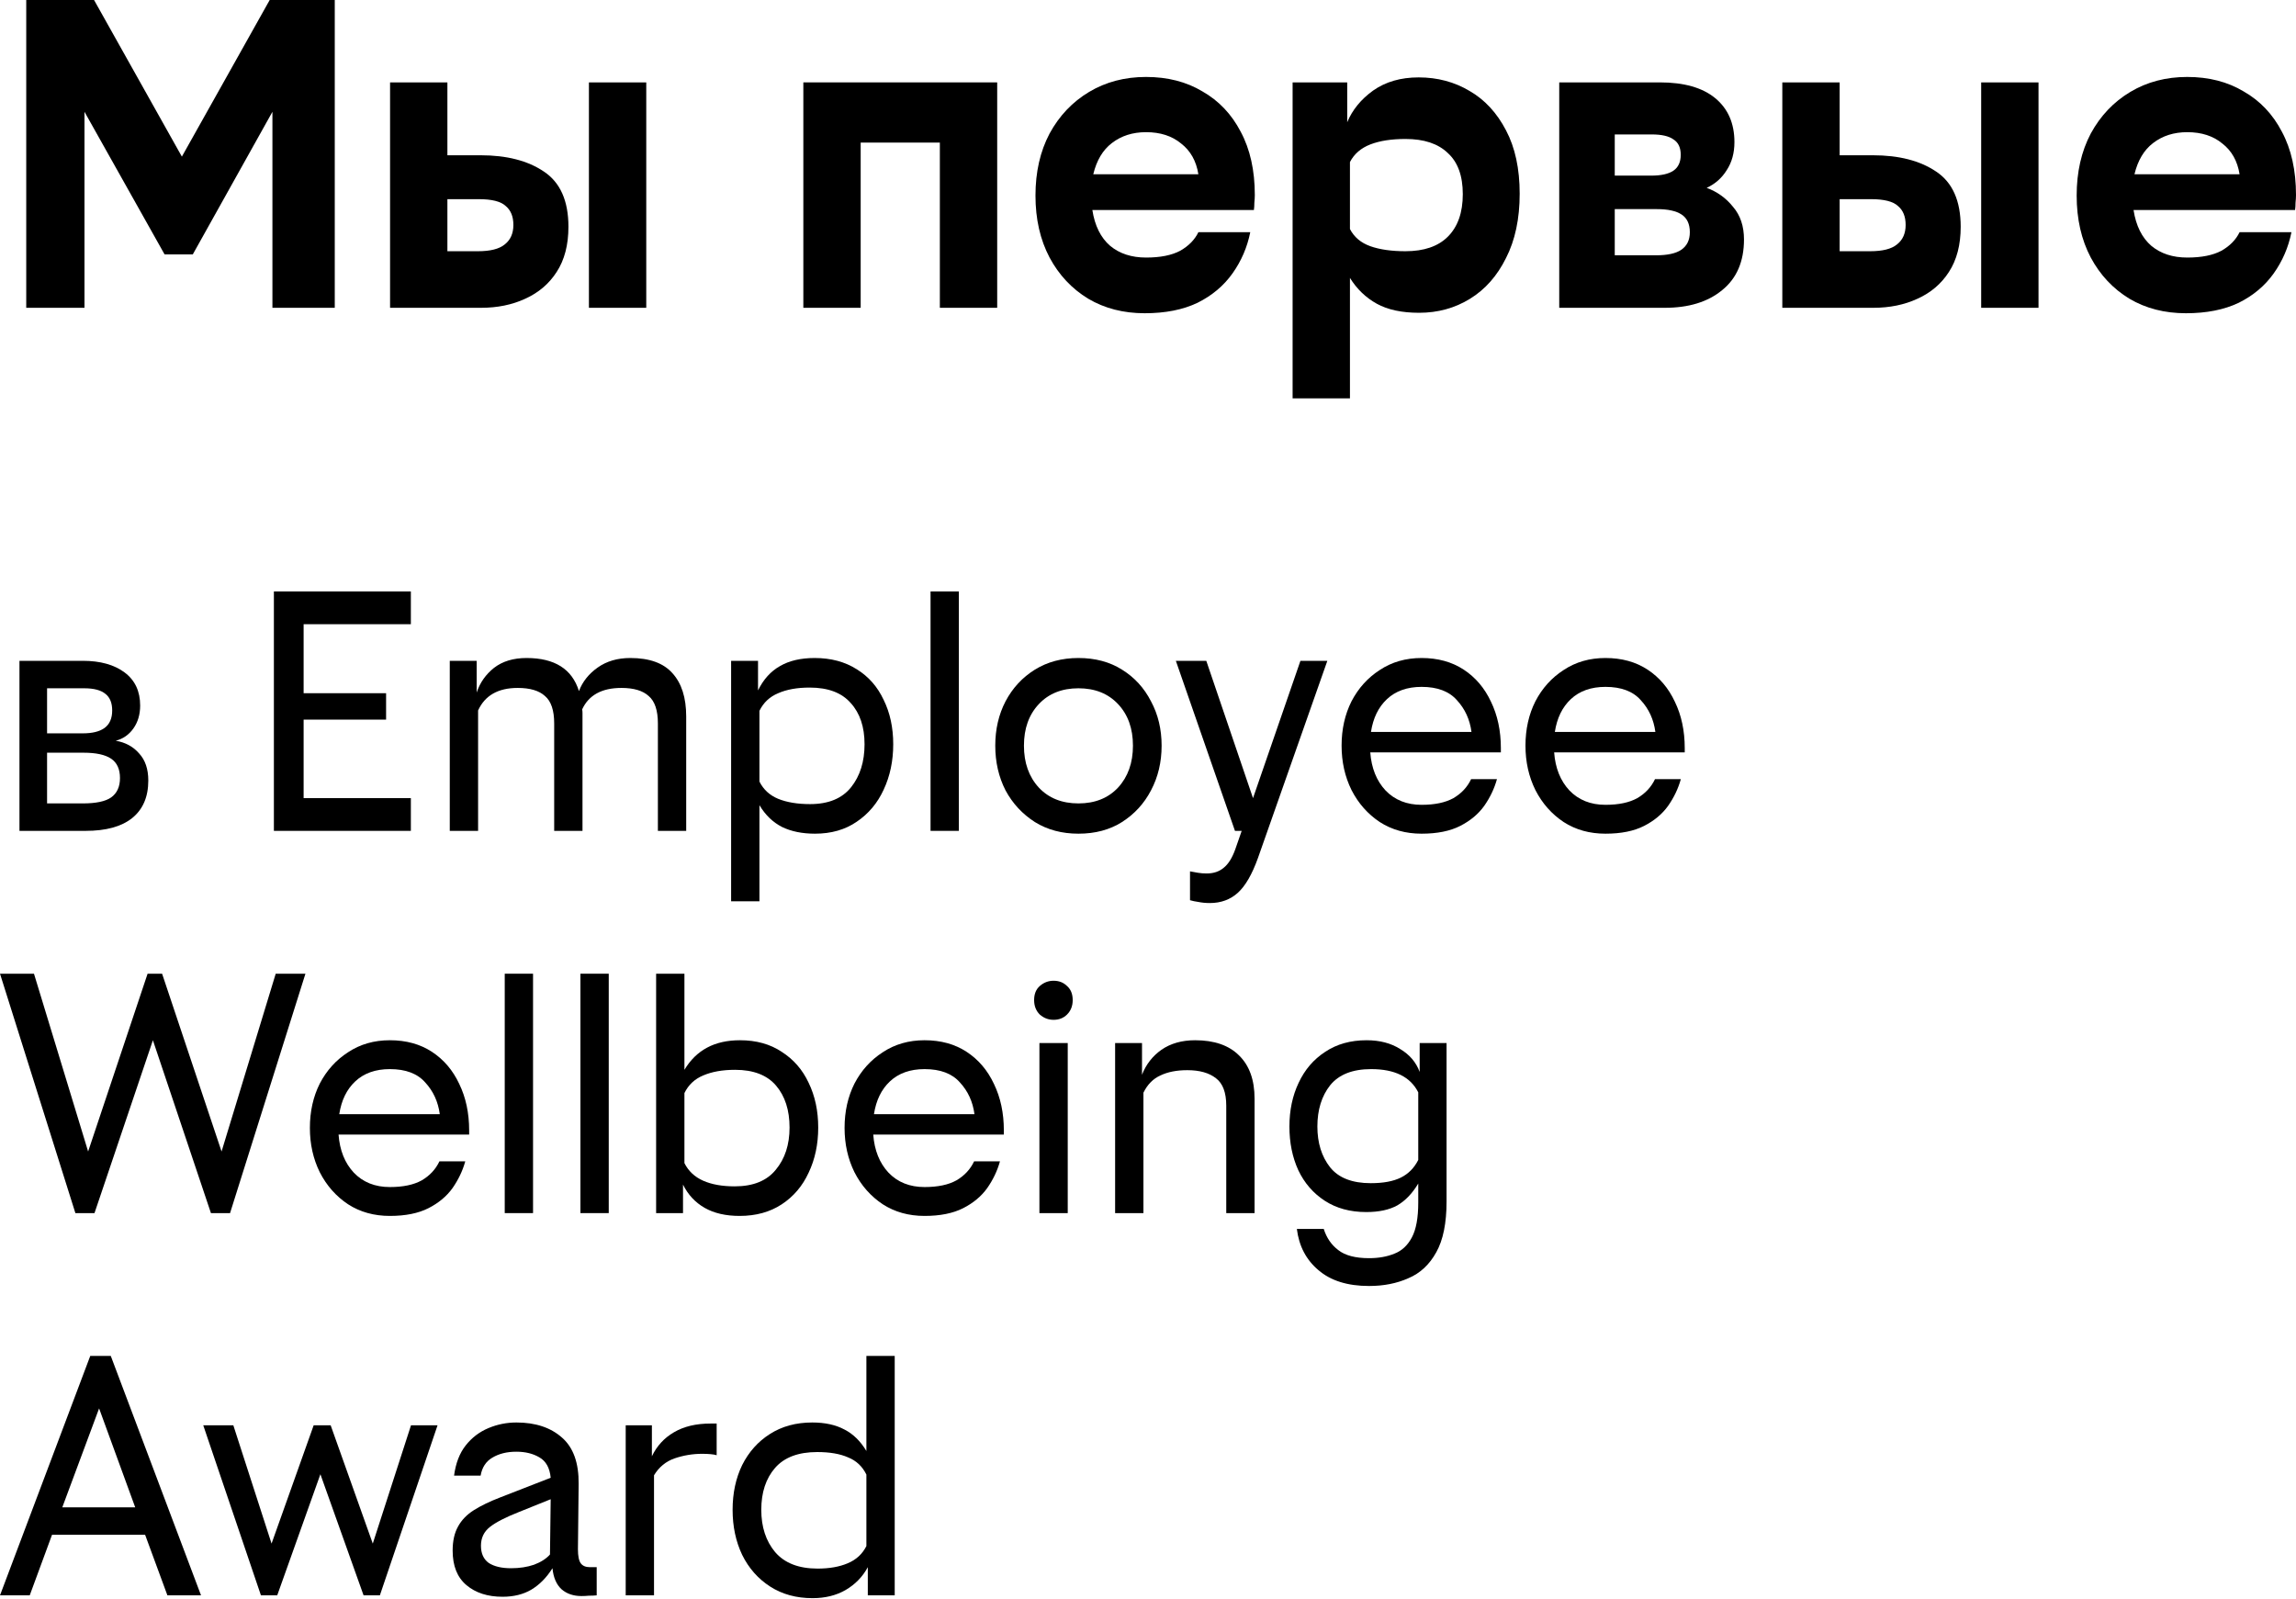
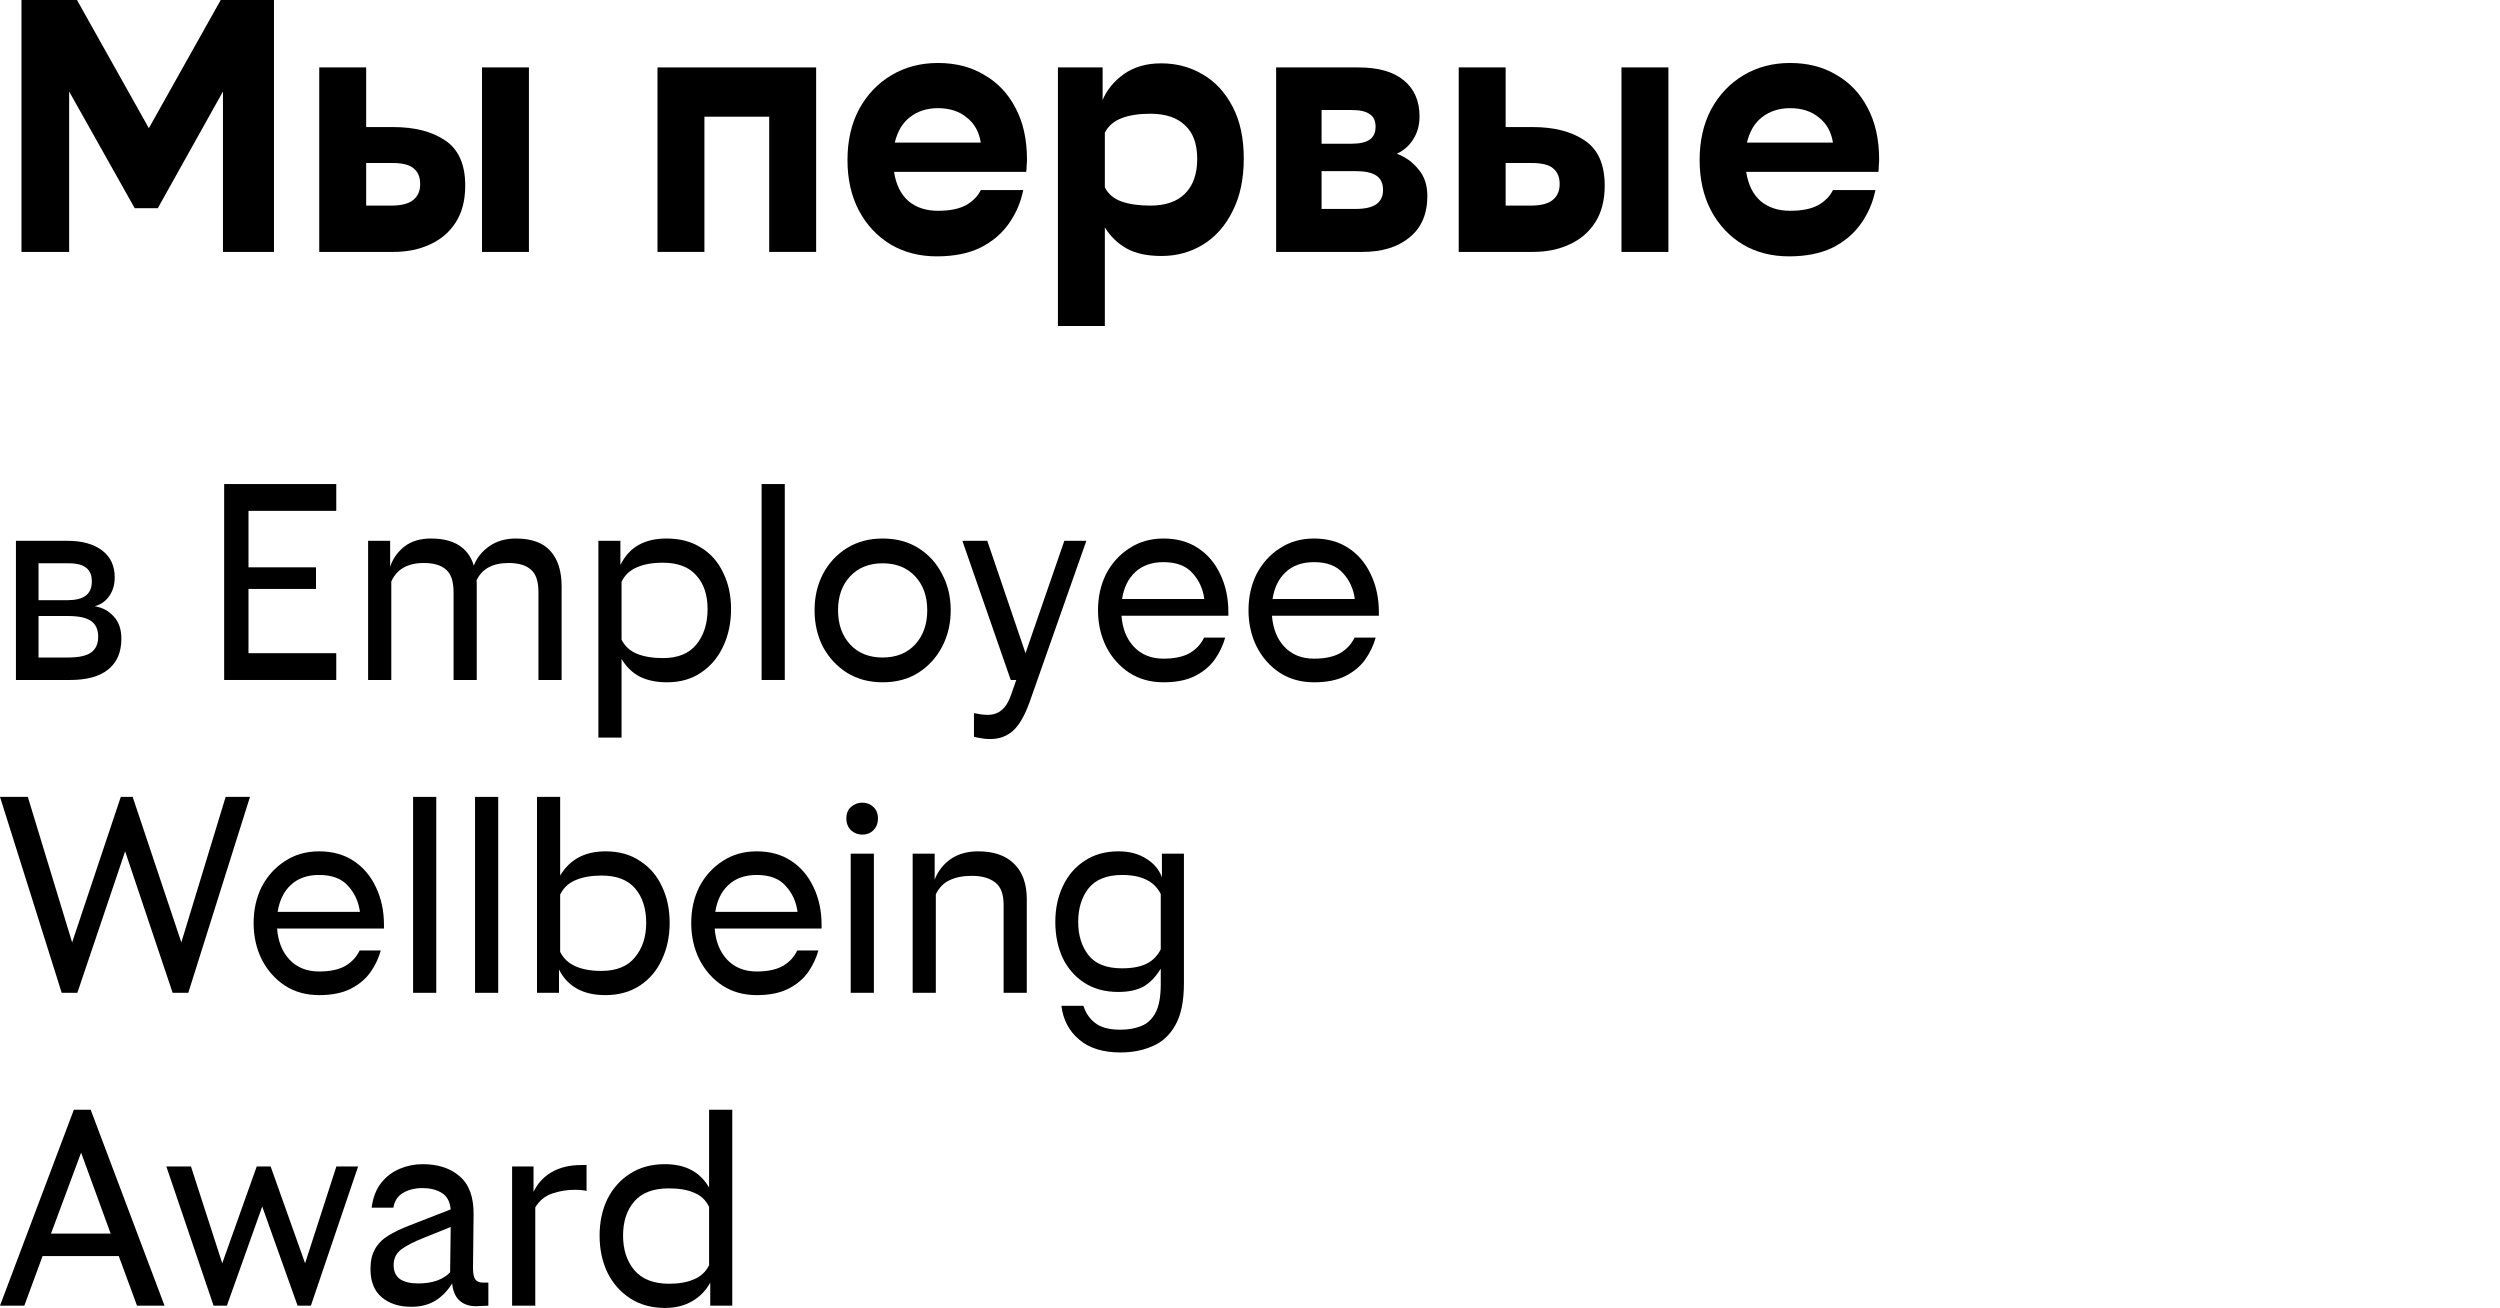
- <svg xmlns="http://www.w3.org/2000/svg" width="227" height="158" viewBox="0 0 227 158" fill="none">
-   <g id="Vector">
-     <path d="M8.353 30.43H2.594V0H9.298L17.981 15.484L26.664 0H33.097V30.43H26.934V11.053L19.061 25.15H16.271L8.353 11.053V30.43Z" fill="black" />
-     <path d="M63.894 8.145V30.43H58.225V8.145H63.894ZM44.233 8.145V15.35H47.518C50.097 15.35 52.181 15.886 53.771 16.96C55.391 18.035 56.2 19.854 56.2 22.42C56.2 24.21 55.811 25.702 55.031 26.895C54.281 28.059 53.246 28.939 51.926 29.535C50.637 30.132 49.182 30.43 47.562 30.43H38.565V8.145H44.233ZM47.338 19.69H44.233V24.837H47.248C48.477 24.837 49.362 24.613 49.902 24.165C50.472 23.718 50.757 23.076 50.757 22.241C50.757 21.406 50.502 20.779 49.992 20.362C49.512 19.914 48.627 19.69 47.338 19.69Z" fill="black" />
-     <path d="M92.921 30.43V14.097H85.093V30.43H79.424V8.145H98.59V30.43H92.921Z" fill="black" />
-     <path d="M123.61 22.957C123.31 24.449 122.725 25.806 121.855 27.029C120.986 28.253 119.831 29.222 118.391 29.938C116.952 30.624 115.212 30.968 113.172 30.968C111.073 30.968 109.213 30.49 107.594 29.535C105.974 28.551 104.699 27.194 103.77 25.463C102.84 23.703 102.375 21.659 102.375 19.332C102.375 17.005 102.84 14.962 103.77 13.201C104.729 11.441 106.034 10.069 107.684 9.084C109.333 8.1 111.208 7.608 113.307 7.608C115.437 7.608 117.297 8.085 118.886 9.04C120.506 9.964 121.765 11.292 122.665 13.023C123.595 14.753 124.06 16.841 124.06 19.288C124.06 19.496 124.045 19.75 124.015 20.048C124.015 20.317 124 20.555 123.97 20.764H107.999C108.239 22.316 108.823 23.494 109.753 24.3C110.683 25.075 111.868 25.463 113.307 25.463C114.717 25.463 115.842 25.239 116.682 24.792C117.521 24.315 118.121 23.703 118.481 22.957H123.61ZM113.307 13.067C111.988 13.067 110.863 13.425 109.933 14.141C109.033 14.827 108.419 15.857 108.089 17.229H118.481C118.271 15.916 117.701 14.902 116.772 14.186C115.872 13.44 114.717 13.067 113.307 13.067Z" fill="black" />
-     <path d="M133.196 12.083C133.706 10.86 134.56 9.815 135.76 8.95C136.99 8.085 138.489 7.652 140.259 7.652C142.119 7.652 143.798 8.1 145.298 8.995C146.798 9.86 147.997 11.158 148.897 12.888C149.797 14.589 150.247 16.677 150.247 19.153C150.247 21.63 149.797 23.748 148.897 25.508C148.027 27.268 146.842 28.611 145.343 29.535C143.843 30.46 142.164 30.923 140.304 30.923C138.594 30.923 137.2 30.624 136.12 30.028C135.04 29.431 134.155 28.581 133.466 27.477V39.381H127.797V8.145H133.196V12.083ZM138.954 24.837C140.784 24.837 142.179 24.359 143.138 23.405C144.128 22.42 144.623 21.018 144.623 19.198C144.623 17.378 144.128 16.021 143.138 15.126C142.179 14.201 140.784 13.739 138.954 13.739C137.575 13.739 136.42 13.918 135.49 14.275C134.56 14.633 133.885 15.215 133.466 16.021V22.644C133.885 23.449 134.56 24.016 135.49 24.344C136.42 24.673 137.575 24.837 138.954 24.837Z" fill="black" />
-     <path d="M164.596 30.43H154.158V8.145H164.101C166.5 8.145 168.33 8.667 169.589 9.711C170.849 10.755 171.479 12.202 171.479 14.052C171.479 15.126 171.224 16.051 170.714 16.826C170.234 17.602 169.574 18.184 168.735 18.572C169.784 18.959 170.654 19.586 171.344 20.451C172.064 21.286 172.424 22.36 172.424 23.673C172.424 25.851 171.704 27.522 170.264 28.685C168.855 29.849 166.965 30.43 164.596 30.43ZM159.647 13.291V17.363H163.246C164.236 17.363 164.971 17.199 165.45 16.871C165.93 16.543 166.17 16.021 166.17 15.305C166.17 14.589 165.93 14.082 165.45 13.783C165 13.455 164.281 13.291 163.291 13.291H159.647ZM159.647 20.675V25.239H163.741C164.851 25.239 165.675 25.06 166.215 24.702C166.785 24.315 167.07 23.733 167.07 22.957C167.07 22.152 166.8 21.57 166.26 21.212C165.72 20.854 164.911 20.675 163.831 20.675H159.647Z" fill="black" />
-     <path d="M201.543 8.145V30.43H195.874V8.145H201.543ZM181.882 8.145V15.35H185.166C187.746 15.35 189.83 15.886 191.42 16.96C193.04 18.035 193.849 19.854 193.849 22.42C193.849 24.21 193.459 25.702 192.68 26.895C191.93 28.059 190.895 28.939 189.575 29.535C188.286 30.132 186.831 30.43 185.211 30.43H176.213V8.145H181.882ZM184.986 19.69H181.882V24.837H184.896C186.126 24.837 187.011 24.613 187.551 24.165C188.121 23.718 188.406 23.076 188.406 22.241C188.406 21.406 188.151 20.779 187.641 20.362C187.161 19.914 186.276 19.69 184.986 19.69Z" fill="black" />
-     <path d="M226.55 22.957C226.25 24.449 225.665 25.806 224.796 27.029C223.926 28.253 222.771 29.222 221.331 29.938C219.892 30.624 218.152 30.968 216.113 30.968C214.013 30.968 212.153 30.49 210.534 29.535C208.914 28.551 207.639 27.194 206.71 25.463C205.78 23.703 205.315 21.659 205.315 19.332C205.315 17.005 205.78 14.962 206.71 13.201C207.669 11.441 208.974 10.069 210.624 9.084C212.273 8.1 214.148 7.608 216.247 7.608C218.377 7.608 220.237 8.085 221.826 9.04C223.446 9.964 224.706 11.292 225.605 13.023C226.535 14.753 227 16.841 227 19.288C227 19.496 226.985 19.75 226.955 20.048C226.955 20.317 226.94 20.555 226.91 20.764H210.939C211.179 22.316 211.764 23.494 212.693 24.3C213.623 25.075 214.808 25.463 216.247 25.463C217.657 25.463 218.782 25.239 219.622 24.792C220.462 24.315 221.061 23.703 221.421 22.957H226.55ZM216.247 13.067C214.928 13.067 213.803 13.425 212.873 14.141C211.973 14.827 211.359 15.857 211.029 17.229H221.421C221.211 15.916 220.641 14.902 219.712 14.186C218.812 13.44 217.657 13.067 216.247 13.067Z" fill="black" />
-     <path d="M8.468 82.142H1.925V65.331H8.188C9.914 65.331 11.291 65.714 12.317 66.48C13.344 67.246 13.857 68.336 13.857 69.751C13.857 70.633 13.635 71.387 13.192 72.014C12.749 72.64 12.165 73.046 11.442 73.232C12.399 73.394 13.169 73.812 13.752 74.485C14.358 75.135 14.662 76.028 14.662 77.165C14.662 78.79 14.125 80.031 13.052 80.889C12.002 81.725 10.474 82.142 8.468 82.142ZM4.654 68.046V72.501H8.188C9.121 72.501 9.833 72.327 10.323 71.979C10.836 71.608 11.092 71.028 11.092 70.239C11.092 69.496 10.871 68.951 10.428 68.603C9.984 68.232 9.285 68.046 8.328 68.046H4.654ZM4.654 74.415V79.428H8.188C9.494 79.428 10.428 79.23 10.988 78.836C11.571 78.418 11.862 77.78 11.862 76.922C11.862 76.04 11.571 75.402 10.988 75.007C10.404 74.613 9.494 74.415 8.258 74.415H4.654Z" fill="black" />
-     <path d="M27.079 82.142V58.474H40.621V61.711H30.018V68.533H38.172V71.144H30.018V78.906H40.621V82.142H27.079Z" fill="black" />
-     <path d="M57.59 82.142H54.791V71.527C54.791 70.227 54.488 69.322 53.881 68.812C53.298 68.278 52.4 68.011 51.187 68.011C49.251 68.011 47.944 68.754 47.268 70.239V82.142H44.468V65.331H47.128V68.464C47.454 67.489 48.026 66.677 48.842 66.027C49.682 65.377 50.755 65.053 52.062 65.053C54.838 65.053 56.564 66.143 57.24 68.325C57.59 67.396 58.209 66.619 59.095 65.992C59.981 65.366 61.055 65.053 62.314 65.053C64.204 65.053 65.592 65.552 66.478 66.549C67.388 67.547 67.843 68.974 67.843 70.831V82.142H65.044V71.527C65.044 70.227 64.74 69.322 64.134 68.812C63.551 68.278 62.653 68.011 61.44 68.011C59.503 68.011 58.209 68.719 57.555 70.134C57.579 70.227 57.59 70.343 57.59 70.482C57.59 70.599 57.59 70.715 57.59 70.831V82.142Z" fill="black" />
-     <path d="M74.944 68.255C75.48 67.164 76.203 66.364 77.113 65.853C78.023 65.32 79.166 65.053 80.542 65.053C82.152 65.053 83.54 65.424 84.706 66.166C85.873 66.886 86.759 67.895 87.366 69.195C87.996 70.471 88.311 71.933 88.311 73.58C88.311 75.228 87.996 76.724 87.366 78.07C86.759 79.393 85.873 80.449 84.706 81.237C83.563 82.026 82.187 82.421 80.577 82.421C79.318 82.421 78.233 82.201 77.323 81.76C76.413 81.296 75.667 80.576 75.084 79.602V89.104H72.284V65.331H74.944V68.255ZM80.087 79.497C81.907 79.497 83.26 78.94 84.147 77.826C85.033 76.713 85.476 75.297 85.476 73.58C85.476 71.863 85.021 70.506 84.112 69.508C83.225 68.487 81.872 67.976 80.052 67.976C78.816 67.976 77.778 68.162 76.938 68.533C76.098 68.881 75.48 69.462 75.084 70.274V77.27C75.48 78.059 76.098 78.627 76.938 78.975C77.801 79.323 78.851 79.497 80.087 79.497Z" fill="black" />
-     <path d="M94.801 58.474V82.142H92.001V58.474H94.801Z" fill="black" />
-     <path d="M106.623 65.053C108.28 65.053 109.714 65.436 110.927 66.201C112.164 66.967 113.12 68.011 113.797 69.334C114.497 70.633 114.846 72.095 114.846 73.719C114.846 75.344 114.497 76.817 113.797 78.14C113.12 79.439 112.164 80.483 110.927 81.272C109.714 82.038 108.28 82.421 106.623 82.421C104.99 82.421 103.556 82.038 102.319 81.272C101.083 80.483 100.115 79.439 99.415 78.14C98.739 76.817 98.4 75.344 98.4 73.719C98.4 72.095 98.739 70.633 99.415 69.334C100.115 68.011 101.083 66.967 102.319 66.201C103.556 65.436 104.99 65.053 106.623 65.053ZM106.623 68.046C104.99 68.046 103.684 68.568 102.704 69.612C101.724 70.656 101.235 72.025 101.235 73.719C101.235 75.413 101.724 76.794 102.704 77.861C103.684 78.906 104.99 79.428 106.623 79.428C108.256 79.428 109.563 78.906 110.542 77.861C111.522 76.794 112.012 75.413 112.012 73.719C112.012 72.025 111.522 70.656 110.542 69.612C109.563 68.568 108.256 68.046 106.623 68.046Z" fill="black" />
-     <path d="M122.133 83.952L122.763 82.142H122.098L116.254 65.331H119.263L123.882 78.906L128.571 65.331H131.231L124.372 84.823C123.789 86.447 123.124 87.596 122.378 88.268C121.631 88.941 120.71 89.278 119.613 89.278C119.217 89.278 118.843 89.243 118.494 89.173C118.167 89.127 117.887 89.069 117.654 88.999V86.145C117.887 86.192 118.144 86.238 118.424 86.284C118.703 86.331 118.995 86.354 119.298 86.354C119.975 86.354 120.535 86.168 120.978 85.797C121.444 85.426 121.829 84.811 122.133 83.952Z" fill="black" />
-     <path d="M148.002 77.026C147.745 77.954 147.325 78.836 146.742 79.671C146.159 80.483 145.366 81.145 144.363 81.655C143.36 82.166 142.088 82.421 140.549 82.421C138.986 82.421 137.609 82.038 136.419 81.272C135.23 80.483 134.297 79.428 133.62 78.105C132.967 76.782 132.64 75.32 132.64 73.719C132.64 72.095 132.967 70.633 133.62 69.334C134.297 68.034 135.23 67.002 136.419 66.236C137.609 65.447 138.986 65.053 140.549 65.053C142.158 65.053 143.546 65.436 144.713 66.201C145.879 66.967 146.777 68.023 147.407 69.369C148.06 70.715 148.387 72.246 148.387 73.963C148.387 74.033 148.387 74.102 148.387 74.172C148.387 74.242 148.387 74.311 148.387 74.381H135.475C135.591 75.935 136.093 77.188 136.979 78.14C137.889 79.091 139.079 79.567 140.549 79.567C141.855 79.567 142.905 79.346 143.698 78.906C144.491 78.441 145.074 77.815 145.447 77.026H148.002ZM140.549 67.907C139.126 67.907 137.982 68.313 137.119 69.125C136.28 69.914 135.755 70.993 135.545 72.362H145.482C145.319 71.132 144.841 70.088 144.048 69.229C143.278 68.348 142.111 67.907 140.549 67.907Z" fill="black" />
-     <path d="M166.181 77.026C165.925 77.954 165.505 78.836 164.921 79.671C164.338 80.483 163.545 81.145 162.542 81.655C161.539 82.166 160.268 82.421 158.728 82.421C157.165 82.421 155.789 82.038 154.599 81.272C153.409 80.483 152.476 79.428 151.8 78.105C151.146 76.782 150.82 75.32 150.82 73.719C150.82 72.095 151.146 70.633 151.8 69.334C152.476 68.034 153.409 67.002 154.599 66.236C155.789 65.447 157.165 65.053 158.728 65.053C160.338 65.053 161.726 65.436 162.892 66.201C164.058 66.967 164.956 68.023 165.586 69.369C166.24 70.715 166.566 72.246 166.566 73.963C166.566 74.033 166.566 74.102 166.566 74.172C166.566 74.242 166.566 74.311 166.566 74.381H153.654C153.771 75.935 154.272 77.188 155.159 78.14C156.069 79.091 157.258 79.567 158.728 79.567C160.034 79.567 161.084 79.346 161.877 78.906C162.67 78.441 163.254 77.815 163.627 77.026H166.181ZM158.728 67.907C157.305 67.907 156.162 68.313 155.299 69.125C154.459 69.914 153.934 70.993 153.724 72.362H163.662C163.498 71.132 163.02 70.088 162.227 69.229C161.457 68.348 160.291 67.907 158.728 67.907Z" fill="black" />
-     <path d="M27.259 96.264H30.198L22.745 119.932H20.855L15.117 102.842L9.343 119.932H7.453L0 96.264H3.359L8.713 113.841L14.592 96.264H16.026L21.905 113.841L27.259 96.264Z" fill="black" />
-     <path d="M45.999 114.816C45.742 115.744 45.322 116.625 44.739 117.461C44.156 118.273 43.363 118.934 42.36 119.445C41.357 119.955 40.085 120.21 38.546 120.21C36.983 120.21 35.606 119.828 34.417 119.062C33.227 118.273 32.294 117.217 31.617 115.895C30.964 114.572 30.638 113.11 30.638 111.509C30.638 109.885 30.964 108.423 31.617 107.123C32.294 105.824 33.227 104.791 34.417 104.026C35.606 103.237 36.983 102.842 38.546 102.842C40.155 102.842 41.543 103.225 42.71 103.991C43.876 104.757 44.774 105.812 45.404 107.158C46.057 108.504 46.384 110.035 46.384 111.753C46.384 111.822 46.384 111.892 46.384 111.961C46.384 112.031 46.384 112.101 46.384 112.17H33.472C33.589 113.725 34.09 114.978 34.977 115.929C35.886 116.881 37.076 117.356 38.546 117.356C39.852 117.356 40.902 117.136 41.695 116.695C42.488 116.231 43.071 115.604 43.445 114.816H45.999ZM38.546 105.696C37.123 105.696 35.98 106.102 35.117 106.915C34.277 107.703 33.752 108.782 33.542 110.151H43.48C43.316 108.922 42.838 107.877 42.045 107.019C41.275 106.137 40.109 105.696 38.546 105.696Z" fill="black" />
-     <path d="M52.701 96.264V119.932H49.902V96.264H52.701Z" fill="black" />
-     <path d="M60.185 96.264V119.932H57.385V96.264H60.185Z" fill="black" />
-     <path d="M67.668 105.766C68.251 104.791 68.998 104.06 69.908 103.573C70.818 103.086 71.902 102.842 73.162 102.842C74.772 102.842 76.148 103.225 77.291 103.991C78.457 104.733 79.344 105.754 79.951 107.054C80.58 108.353 80.895 109.827 80.895 111.474C80.895 113.122 80.58 114.607 79.951 115.929C79.344 117.252 78.457 118.296 77.291 119.062C76.125 119.828 74.737 120.21 73.127 120.21C71.751 120.21 70.596 119.944 69.663 119.41C68.73 118.876 68.018 118.11 67.528 117.113V119.932H64.869V96.264H67.668V105.766ZM72.637 117.287C74.457 117.287 75.81 116.741 76.696 115.651C77.606 114.56 78.061 113.168 78.061 111.474C78.061 109.757 77.618 108.376 76.731 107.332C75.845 106.288 74.492 105.766 72.672 105.766C71.436 105.766 70.386 105.952 69.523 106.323C68.683 106.671 68.065 107.251 67.668 108.063V114.99C68.065 115.778 68.683 116.359 69.523 116.73C70.363 117.101 71.401 117.287 72.637 117.287Z" fill="black" />
-     <path d="M98.863 114.816C98.606 115.744 98.186 116.625 97.603 117.461C97.02 118.273 96.227 118.934 95.224 119.445C94.221 119.955 92.949 120.21 91.409 120.21C89.847 120.21 88.47 119.828 87.281 119.062C86.091 118.273 85.158 117.217 84.481 115.895C83.828 114.572 83.501 113.11 83.501 111.509C83.501 109.885 83.828 108.423 84.481 107.123C85.158 105.824 86.091 104.791 87.281 104.026C88.47 103.237 89.847 102.842 91.409 102.842C93.019 102.842 94.407 103.225 95.573 103.991C96.74 104.757 97.638 105.812 98.268 107.158C98.921 108.504 99.248 110.035 99.248 111.753C99.248 111.822 99.248 111.892 99.248 111.961C99.248 112.031 99.248 112.101 99.248 112.17H86.336C86.452 113.725 86.954 114.978 87.84 115.929C88.75 116.881 89.94 117.356 91.409 117.356C92.716 117.356 93.766 117.136 94.559 116.695C95.352 116.231 95.935 115.604 96.308 114.816H98.863ZM91.409 105.696C89.987 105.696 88.843 106.102 87.98 106.915C87.141 107.703 86.616 108.782 86.406 110.151H96.343C96.18 108.922 95.702 107.877 94.909 107.019C94.139 106.137 92.972 105.696 91.409 105.696Z" fill="black" />
-     <path d="M104.165 96.96C104.702 96.96 105.145 97.134 105.495 97.482C105.868 97.807 106.055 98.271 106.055 98.874C106.055 99.454 105.868 99.93 105.495 100.301C105.145 100.649 104.702 100.823 104.165 100.823C103.652 100.823 103.197 100.649 102.8 100.301C102.427 99.93 102.241 99.454 102.241 98.874C102.241 98.271 102.427 97.807 102.8 97.482C103.197 97.134 103.652 96.96 104.165 96.96ZM102.765 103.121H105.565V119.932H102.765V103.121Z" fill="black" />
-     <path d="M124.036 119.932H121.237V109.316C121.237 108.017 120.898 107.112 120.222 106.601C119.545 106.068 118.6 105.801 117.387 105.801C116.338 105.801 115.451 105.975 114.728 106.323C114.005 106.648 113.445 107.216 113.048 108.028V119.932H110.249V103.121H112.908V106.253C113.305 105.232 113.947 104.408 114.833 103.782C115.743 103.155 116.851 102.842 118.157 102.842C120.047 102.842 121.493 103.341 122.496 104.339C123.523 105.337 124.036 106.764 124.036 108.62V119.932Z" fill="black" />
-     <path d="M135.075 119.828C133.489 119.828 132.124 119.456 130.981 118.714C129.838 117.971 128.963 116.962 128.357 115.686C127.774 114.409 127.482 112.971 127.482 111.37C127.482 109.769 127.785 108.33 128.392 107.054C128.998 105.754 129.873 104.733 131.016 103.991C132.159 103.225 133.524 102.842 135.11 102.842C136.417 102.842 137.525 103.132 138.435 103.712C139.368 104.269 140.009 105.023 140.359 105.975V103.121H143.018V118.783C143.018 120.918 142.68 122.589 142.004 123.796C141.327 125.025 140.406 125.884 139.239 126.371C138.096 126.882 136.802 127.137 135.355 127.137C133.232 127.137 131.564 126.615 130.351 125.571C129.138 124.55 128.427 123.192 128.217 121.498H130.876C131.156 122.38 131.634 123.076 132.311 123.587C132.987 124.12 134.002 124.387 135.355 124.387C136.312 124.387 137.151 124.236 137.875 123.935C138.598 123.656 139.169 123.123 139.589 122.334C140.009 121.545 140.219 120.396 140.219 118.888V117.008C139.636 117.983 138.948 118.702 138.155 119.166C137.361 119.607 136.335 119.828 135.075 119.828ZM135.53 116.973C136.767 116.973 137.758 116.788 138.505 116.417C139.251 116.045 139.823 115.465 140.219 114.676V107.994C139.449 106.462 137.898 105.696 135.565 105.696C133.722 105.696 132.369 106.23 131.506 107.297C130.666 108.365 130.246 109.722 130.246 111.37C130.246 112.994 130.666 114.34 131.506 115.407C132.346 116.451 133.687 116.973 135.53 116.973Z" fill="black" />
-     <path d="M0 157.722L8.923 134.053H10.953L19.875 157.722H16.551L14.347 151.735H5.144L2.939 157.722H0ZM6.159 149.02H13.367L9.798 139.239L6.159 149.02Z" fill="black" />
-     <path d="M27.408 157.722H25.798L20.095 140.91H23.069L26.848 152.605L31.012 140.91H32.692L36.856 152.605L40.635 140.91H43.259L37.556 157.722H35.946L31.677 145.748L27.408 157.722Z" fill="black" />
-     <path d="M57.489 157.791C56.696 157.791 56.043 157.571 55.53 157.13C55.017 156.666 54.713 155.97 54.62 155.041C54.037 155.97 53.337 156.677 52.52 157.165C51.727 157.629 50.782 157.861 49.686 157.861C48.216 157.861 47.027 157.478 46.117 156.712C45.207 155.946 44.752 154.809 44.752 153.301C44.752 152.35 44.927 151.561 45.277 150.934C45.627 150.285 46.152 149.739 46.852 149.298C47.551 148.858 48.415 148.44 49.441 148.045L54.445 146.096C54.352 145.122 53.978 144.449 53.325 144.078C52.695 143.706 51.937 143.521 51.051 143.521C50.118 143.521 49.325 143.718 48.671 144.112C48.041 144.484 47.657 145.075 47.517 145.887H44.892C45.055 144.658 45.44 143.66 46.047 142.894C46.653 142.128 47.4 141.56 48.286 141.189C49.173 140.817 50.094 140.632 51.051 140.632C52.94 140.632 54.445 141.131 55.565 142.128C56.684 143.103 57.233 144.634 57.209 146.723L57.139 153.162C57.139 153.835 57.233 154.299 57.419 154.554C57.606 154.809 57.909 154.937 58.329 154.937H58.994V157.722C58.761 157.745 58.504 157.756 58.224 157.756C57.968 157.78 57.722 157.791 57.489 157.791ZM47.551 152.814C47.551 153.58 47.808 154.148 48.321 154.519C48.858 154.867 49.593 155.041 50.526 155.041C51.366 155.041 52.124 154.925 52.8 154.693C53.477 154.438 54.002 154.102 54.375 153.684L54.445 148.219L51.331 149.472C49.978 150.006 49.01 150.505 48.426 150.969C47.843 151.433 47.551 152.048 47.551 152.814Z" fill="black" />
-     <path d="M70.855 140.736V143.869C70.715 143.822 70.516 143.787 70.26 143.764C70.027 143.741 69.747 143.729 69.42 143.729C68.487 143.729 67.577 143.88 66.691 144.182C65.828 144.484 65.151 145.04 64.661 145.853V157.722H61.862V140.91H64.451V143.973C64.941 142.952 65.664 142.163 66.621 141.606C67.6 141.026 68.814 140.736 70.26 140.736H70.855Z" fill="black" />
-     <path d="M80.34 158C78.73 158 77.33 157.617 76.141 156.851C74.951 156.086 74.029 155.041 73.376 153.719C72.746 152.396 72.431 150.911 72.431 149.264C72.431 147.616 72.746 146.143 73.376 144.843C74.029 143.544 74.939 142.523 76.106 141.78C77.295 141.015 78.695 140.632 80.305 140.632C81.564 140.632 82.626 140.864 83.489 141.328C84.352 141.769 85.075 142.476 85.658 143.451V134.053H88.458V157.722H85.798V154.937C85.285 155.888 84.55 156.643 83.594 157.199C82.661 157.733 81.576 158 80.34 158ZM80.829 155.076C81.996 155.076 82.987 154.902 83.804 154.554C84.644 154.206 85.262 153.638 85.658 152.849V145.783C85.262 144.971 84.655 144.402 83.839 144.078C83.046 143.729 82.031 143.555 80.794 143.555C78.928 143.555 77.54 144.078 76.63 145.122C75.721 146.166 75.266 147.547 75.266 149.264C75.266 150.958 75.721 152.35 76.63 153.44C77.564 154.531 78.963 155.076 80.829 155.076Z" fill="black" />
+ <svg xmlns="http://www.w3.org/2000/svg" width="302" height="158" viewBox="0 0 302 158" fill="none">
+   <g id="Frame 363">
+     <g id="Vector">
+       <path d="M8.353 30.43H2.594V0H9.298L17.981 15.484L26.664 0H33.097V30.43H26.934V11.053L19.061 25.15H16.271L8.353 11.053V30.43Z" fill="black" />
+       <path d="M63.894 8.145V30.43H58.225V8.145H63.894ZM44.233 8.145V15.35H47.518C50.097 15.35 52.181 15.886 53.771 16.96C55.391 18.035 56.2 19.854 56.2 22.42C56.2 24.21 55.811 25.702 55.031 26.895C54.281 28.059 53.246 28.939 51.926 29.535C50.637 30.132 49.182 30.43 47.562 30.43H38.565V8.145H44.233ZM47.338 19.69H44.233V24.837H47.248C48.477 24.837 49.362 24.613 49.902 24.165C50.472 23.718 50.757 23.076 50.757 22.241C50.757 21.406 50.502 20.779 49.992 20.362C49.512 19.914 48.627 19.69 47.338 19.69Z" fill="black" />
+       <path d="M92.921 30.43V14.097H85.093V30.43H79.424V8.145H98.59V30.43H92.921Z" fill="black" />
+       <path d="M123.61 22.957C123.31 24.449 122.725 25.806 121.855 27.029C120.986 28.253 119.831 29.222 118.391 29.938C116.952 30.624 115.212 30.968 113.172 30.968C111.073 30.968 109.213 30.49 107.594 29.535C105.974 28.551 104.699 27.194 103.77 25.463C102.84 23.703 102.375 21.659 102.375 19.332C102.375 17.005 102.84 14.962 103.77 13.201C104.729 11.441 106.034 10.069 107.684 9.084C109.333 8.1 111.208 7.608 113.307 7.608C115.437 7.608 117.297 8.085 118.886 9.04C120.506 9.964 121.765 11.292 122.665 13.023C123.595 14.753 124.06 16.841 124.06 19.288C124.06 19.496 124.045 19.75 124.015 20.048C124.015 20.317 124 20.555 123.97 20.764H107.999C108.239 22.316 108.823 23.494 109.753 24.3C110.683 25.075 111.868 25.463 113.307 25.463C114.717 25.463 115.842 25.239 116.682 24.792C117.521 24.315 118.121 23.703 118.481 22.957H123.61ZM113.307 13.067C111.988 13.067 110.863 13.425 109.933 14.141C109.033 14.827 108.419 15.857 108.089 17.229H118.481C118.271 15.916 117.701 14.902 116.772 14.186C115.872 13.44 114.717 13.067 113.307 13.067Z" fill="black" />
+       <path d="M133.196 12.083C133.706 10.86 134.56 9.815 135.76 8.95C136.99 8.085 138.489 7.652 140.259 7.652C142.119 7.652 143.798 8.1 145.298 8.995C146.798 9.86 147.997 11.158 148.897 12.888C149.797 14.589 150.247 16.677 150.247 19.153C150.247 21.63 149.797 23.748 148.897 25.508C148.027 27.268 146.842 28.611 145.343 29.535C143.843 30.46 142.164 30.923 140.304 30.923C138.594 30.923 137.2 30.624 136.12 30.028C135.04 29.431 134.155 28.581 133.466 27.477V39.381H127.797V8.145H133.196V12.083ZM138.954 24.837C140.784 24.837 142.179 24.359 143.138 23.405C144.128 22.42 144.623 21.018 144.623 19.198C144.623 17.378 144.128 16.021 143.138 15.126C142.179 14.201 140.784 13.739 138.954 13.739C137.575 13.739 136.42 13.918 135.49 14.275C134.56 14.633 133.885 15.215 133.466 16.021V22.644C133.885 23.449 134.56 24.016 135.49 24.344C136.42 24.673 137.575 24.837 138.954 24.837Z" fill="black" />
+       <path d="M164.596 30.43H154.158V8.145H164.101C166.5 8.145 168.33 8.667 169.589 9.711C170.849 10.755 171.479 12.202 171.479 14.052C171.479 15.126 171.224 16.051 170.714 16.826C170.234 17.602 169.574 18.184 168.735 18.572C169.784 18.959 170.654 19.586 171.344 20.451C172.064 21.286 172.424 22.36 172.424 23.673C172.424 25.851 171.704 27.522 170.264 28.685C168.855 29.849 166.965 30.43 164.596 30.43ZM159.647 13.291V17.363H163.246C164.236 17.363 164.971 17.199 165.45 16.871C165.93 16.543 166.17 16.021 166.17 15.305C166.17 14.589 165.93 14.082 165.45 13.783C165 13.455 164.281 13.291 163.291 13.291H159.647ZM159.647 20.675V25.239H163.741C164.851 25.239 165.675 25.06 166.215 24.702C166.785 24.315 167.07 23.733 167.07 22.957C167.07 22.152 166.8 21.57 166.26 21.212C165.72 20.854 164.911 20.675 163.831 20.675H159.647Z" fill="black" />
+       <path d="M201.543 8.145V30.43H195.874V8.145H201.543ZM181.882 8.145V15.35H185.166C187.746 15.35 189.83 15.886 191.42 16.96C193.04 18.035 193.849 19.854 193.849 22.42C193.849 24.21 193.459 25.702 192.68 26.895C191.93 28.059 190.895 28.939 189.575 29.535C188.286 30.132 186.831 30.43 185.211 30.43H176.213V8.145H181.882ZM184.986 19.69H181.882V24.837H184.896C186.126 24.837 187.011 24.613 187.551 24.165C188.121 23.718 188.406 23.076 188.406 22.241C188.406 21.406 188.151 20.779 187.641 20.362C187.161 19.914 186.276 19.69 184.986 19.69Z" fill="black" />
+       <path d="M226.55 22.957C226.25 24.449 225.665 25.806 224.796 27.029C223.926 28.253 222.771 29.222 221.331 29.938C219.892 30.624 218.152 30.968 216.113 30.968C214.013 30.968 212.153 30.49 210.534 29.535C208.914 28.551 207.639 27.194 206.71 25.463C205.78 23.703 205.315 21.659 205.315 19.332C205.315 17.005 205.78 14.962 206.71 13.201C207.669 11.441 208.974 10.069 210.624 9.084C212.273 8.1 214.148 7.608 216.247 7.608C218.377 7.608 220.237 8.085 221.826 9.04C223.446 9.964 224.706 11.292 225.605 13.023C226.535 14.753 227 16.841 227 19.288C227 19.496 226.985 19.75 226.955 20.048C226.955 20.317 226.94 20.555 226.91 20.764H210.939C211.179 22.316 211.764 23.494 212.693 24.3C213.623 25.075 214.808 25.463 216.247 25.463C217.657 25.463 218.782 25.239 219.622 24.792C220.462 24.315 221.061 23.703 221.421 22.957H226.55ZM216.247 13.067C214.928 13.067 213.803 13.425 212.873 14.141C211.973 14.827 211.359 15.857 211.029 17.229H221.421C221.211 15.916 220.641 14.902 219.712 14.186C218.812 13.44 217.657 13.067 216.247 13.067Z" fill="black" />
+       <path d="M8.468 82.142H1.925V65.331H8.188C9.914 65.331 11.291 65.714 12.317 66.48C13.344 67.246 13.857 68.336 13.857 69.751C13.857 70.633 13.635 71.387 13.192 72.014C12.749 72.64 12.165 73.046 11.442 73.232C12.399 73.394 13.169 73.812 13.752 74.485C14.358 75.135 14.662 76.028 14.662 77.165C14.662 78.79 14.125 80.031 13.052 80.889C12.002 81.725 10.474 82.142 8.468 82.142ZM4.654 68.046V72.501H8.188C9.121 72.501 9.833 72.327 10.323 71.979C10.836 71.608 11.092 71.028 11.092 70.239C11.092 69.496 10.871 68.951 10.428 68.603C9.984 68.232 9.285 68.046 8.328 68.046H4.654ZM4.654 74.415V79.428H8.188C9.494 79.428 10.428 79.23 10.988 78.836C11.571 78.418 11.862 77.78 11.862 76.922C11.862 76.04 11.571 75.402 10.988 75.007C10.404 74.613 9.494 74.415 8.258 74.415H4.654Z" fill="black" />
+       <path d="M27.079 82.142V58.474H40.621V61.711H30.018V68.533H38.172V71.144H30.018V78.906H40.621V82.142H27.079Z" fill="black" />
+       <path d="M57.59 82.142H54.791V71.527C54.791 70.227 54.488 69.322 53.881 68.812C53.298 68.278 52.4 68.011 51.187 68.011C49.251 68.011 47.944 68.754 47.268 70.239V82.142H44.468V65.331H47.128V68.464C47.454 67.489 48.026 66.677 48.842 66.027C49.682 65.377 50.755 65.053 52.062 65.053C54.838 65.053 56.564 66.143 57.24 68.325C57.59 67.396 58.209 66.619 59.095 65.992C59.981 65.366 61.055 65.053 62.314 65.053C64.204 65.053 65.592 65.552 66.478 66.549C67.388 67.547 67.843 68.974 67.843 70.831V82.142H65.044V71.527C65.044 70.227 64.74 69.322 64.134 68.812C63.551 68.278 62.653 68.011 61.44 68.011C59.503 68.011 58.209 68.719 57.555 70.134C57.579 70.227 57.59 70.343 57.59 70.482C57.59 70.599 57.59 70.715 57.59 70.831V82.142Z" fill="black" />
+       <path d="M74.944 68.255C75.48 67.164 76.203 66.364 77.113 65.853C78.023 65.32 79.166 65.053 80.542 65.053C82.152 65.053 83.54 65.424 84.706 66.166C85.873 66.886 86.759 67.895 87.366 69.195C87.996 70.471 88.311 71.933 88.311 73.58C88.311 75.228 87.996 76.724 87.366 78.07C86.759 79.393 85.873 80.449 84.706 81.237C83.563 82.026 82.187 82.421 80.577 82.421C79.318 82.421 78.233 82.201 77.323 81.76C76.413 81.296 75.667 80.576 75.084 79.602V89.104H72.284V65.331H74.944V68.255ZM80.087 79.497C81.907 79.497 83.26 78.94 84.147 77.826C85.033 76.713 85.476 75.297 85.476 73.58C85.476 71.863 85.021 70.506 84.112 69.508C83.225 68.487 81.872 67.976 80.052 67.976C78.816 67.976 77.778 68.162 76.938 68.533C76.098 68.881 75.48 69.462 75.084 70.274V77.27C75.48 78.059 76.098 78.627 76.938 78.975C77.801 79.323 78.851 79.497 80.087 79.497Z" fill="black" />
+       <path d="M94.801 58.474V82.142H92.001V58.474H94.801Z" fill="black" />
+       <path d="M106.623 65.053C108.28 65.053 109.714 65.436 110.927 66.201C112.164 66.967 113.12 68.011 113.797 69.334C114.497 70.633 114.846 72.095 114.846 73.719C114.846 75.344 114.497 76.817 113.797 78.14C113.12 79.439 112.164 80.483 110.927 81.272C109.714 82.038 108.28 82.421 106.623 82.421C104.99 82.421 103.556 82.038 102.319 81.272C101.083 80.483 100.115 79.439 99.415 78.14C98.739 76.817 98.4 75.344 98.4 73.719C98.4 72.095 98.739 70.633 99.415 69.334C100.115 68.011 101.083 66.967 102.319 66.201C103.556 65.436 104.99 65.053 106.623 65.053ZM106.623 68.046C104.99 68.046 103.684 68.568 102.704 69.612C101.724 70.656 101.235 72.025 101.235 73.719C101.235 75.413 101.724 76.794 102.704 77.861C103.684 78.906 104.99 79.428 106.623 79.428C108.256 79.428 109.563 78.906 110.542 77.861C111.522 76.794 112.012 75.413 112.012 73.719C112.012 72.025 111.522 70.656 110.542 69.612C109.563 68.568 108.256 68.046 106.623 68.046Z" fill="black" />
+       <path d="M122.133 83.952L122.763 82.142H122.098L116.254 65.331H119.263L123.882 78.906L128.571 65.331H131.231L124.372 84.823C123.789 86.447 123.124 87.596 122.378 88.268C121.631 88.941 120.71 89.278 119.613 89.278C119.217 89.278 118.843 89.243 118.494 89.173C118.167 89.127 117.887 89.069 117.654 88.999V86.145C117.887 86.192 118.144 86.238 118.424 86.284C118.703 86.331 118.995 86.354 119.298 86.354C119.975 86.354 120.535 86.168 120.978 85.797C121.444 85.426 121.829 84.811 122.133 83.952Z" fill="black" />
+       <path d="M148.002 77.026C147.745 77.954 147.325 78.836 146.742 79.671C146.159 80.483 145.366 81.145 144.363 81.655C143.36 82.166 142.088 82.421 140.549 82.421C138.986 82.421 137.609 82.038 136.419 81.272C135.23 80.483 134.297 79.428 133.62 78.105C132.967 76.782 132.64 75.32 132.64 73.719C132.64 72.095 132.967 70.633 133.62 69.334C134.297 68.034 135.23 67.002 136.419 66.236C137.609 65.447 138.986 65.053 140.549 65.053C142.158 65.053 143.546 65.436 144.713 66.201C145.879 66.967 146.777 68.023 147.407 69.369C148.06 70.715 148.387 72.246 148.387 73.963C148.387 74.033 148.387 74.102 148.387 74.172C148.387 74.242 148.387 74.311 148.387 74.381H135.475C135.591 75.935 136.093 77.188 136.979 78.14C137.889 79.091 139.079 79.567 140.549 79.567C141.855 79.567 142.905 79.346 143.698 78.906C144.491 78.441 145.074 77.815 145.447 77.026H148.002ZM140.549 67.907C139.126 67.907 137.982 68.313 137.119 69.125C136.28 69.914 135.755 70.993 135.545 72.362H145.482C145.319 71.132 144.841 70.088 144.048 69.229C143.278 68.348 142.111 67.907 140.549 67.907Z" fill="black" />
+       <path d="M166.181 77.026C165.925 77.954 165.505 78.836 164.921 79.671C164.338 80.483 163.545 81.145 162.542 81.655C161.539 82.166 160.268 82.421 158.728 82.421C157.165 82.421 155.789 82.038 154.599 81.272C153.409 80.483 152.476 79.428 151.8 78.105C151.146 76.782 150.82 75.32 150.82 73.719C150.82 72.095 151.146 70.633 151.8 69.334C152.476 68.034 153.409 67.002 154.599 66.236C155.789 65.447 157.165 65.053 158.728 65.053C160.338 65.053 161.726 65.436 162.892 66.201C164.058 66.967 164.956 68.023 165.586 69.369C166.24 70.715 166.566 72.246 166.566 73.963C166.566 74.033 166.566 74.102 166.566 74.172C166.566 74.242 166.566 74.311 166.566 74.381H153.654C153.771 75.935 154.272 77.188 155.159 78.14C156.069 79.091 157.258 79.567 158.728 79.567C160.034 79.567 161.084 79.346 161.877 78.906C162.67 78.441 163.254 77.815 163.627 77.026H166.181ZM158.728 67.907C157.305 67.907 156.162 68.313 155.299 69.125C154.459 69.914 153.934 70.993 153.724 72.362H163.662C163.498 71.132 163.02 70.088 162.227 69.229C161.457 68.348 160.291 67.907 158.728 67.907Z" fill="black" />
+       <path d="M27.259 96.264H30.198L22.745 119.932H20.855L15.117 102.842L9.343 119.932H7.453L0 96.264H3.359L8.713 113.841L14.592 96.264H16.026L21.905 113.841L27.259 96.264Z" fill="black" />
+       <path d="M45.999 114.816C45.742 115.744 45.322 116.625 44.739 117.461C44.156 118.273 43.363 118.934 42.36 119.445C41.357 119.955 40.085 120.21 38.546 120.21C36.983 120.21 35.606 119.828 34.417 119.062C33.227 118.273 32.294 117.217 31.617 115.895C30.964 114.572 30.638 113.11 30.638 111.509C30.638 109.885 30.964 108.423 31.617 107.123C32.294 105.824 33.227 104.791 34.417 104.026C35.606 103.237 36.983 102.842 38.546 102.842C40.155 102.842 41.543 103.225 42.71 103.991C43.876 104.757 44.774 105.812 45.404 107.158C46.057 108.504 46.384 110.035 46.384 111.753C46.384 111.822 46.384 111.892 46.384 111.961C46.384 112.031 46.384 112.101 46.384 112.17H33.472C33.589 113.725 34.09 114.978 34.977 115.929C35.886 116.881 37.076 117.356 38.546 117.356C39.852 117.356 40.902 117.136 41.695 116.695C42.488 116.231 43.071 115.604 43.445 114.816H45.999ZM38.546 105.696C37.123 105.696 35.98 106.102 35.117 106.915C34.277 107.703 33.752 108.782 33.542 110.151H43.48C43.316 108.922 42.838 107.877 42.045 107.019C41.275 106.137 40.109 105.696 38.546 105.696Z" fill="black" />
+       <path d="M52.701 96.264V119.932H49.902V96.264H52.701Z" fill="black" />
+       <path d="M60.185 96.264V119.932H57.385V96.264H60.185Z" fill="black" />
+       <path d="M67.668 105.766C68.251 104.791 68.998 104.06 69.908 103.573C70.818 103.086 71.902 102.842 73.162 102.842C74.772 102.842 76.148 103.225 77.291 103.991C78.457 104.733 79.344 105.754 79.951 107.054C80.58 108.353 80.895 109.827 80.895 111.474C80.895 113.122 80.58 114.607 79.951 115.929C79.344 117.252 78.457 118.296 77.291 119.062C76.125 119.828 74.737 120.21 73.127 120.21C71.751 120.21 70.596 119.944 69.663 119.41C68.73 118.876 68.018 118.11 67.528 117.113V119.932H64.869V96.264H67.668V105.766ZM72.637 117.287C74.457 117.287 75.81 116.741 76.696 115.651C77.606 114.56 78.061 113.168 78.061 111.474C78.061 109.757 77.618 108.376 76.731 107.332C75.845 106.288 74.492 105.766 72.672 105.766C71.436 105.766 70.386 105.952 69.523 106.323C68.683 106.671 68.065 107.251 67.668 108.063V114.99C68.065 115.778 68.683 116.359 69.523 116.73C70.363 117.101 71.401 117.287 72.637 117.287Z" fill="black" />
+       <path d="M98.863 114.816C98.606 115.744 98.186 116.625 97.603 117.461C97.02 118.273 96.227 118.934 95.224 119.445C94.221 119.955 92.949 120.21 91.409 120.21C89.847 120.21 88.47 119.828 87.281 119.062C86.091 118.273 85.158 117.217 84.481 115.895C83.828 114.572 83.501 113.11 83.501 111.509C83.501 109.885 83.828 108.423 84.481 107.123C85.158 105.824 86.091 104.791 87.281 104.026C88.47 103.237 89.847 102.842 91.409 102.842C93.019 102.842 94.407 103.225 95.573 103.991C96.74 104.757 97.638 105.812 98.268 107.158C98.921 108.504 99.248 110.035 99.248 111.753C99.248 111.822 99.248 111.892 99.248 111.961C99.248 112.031 99.248 112.101 99.248 112.17H86.336C86.452 113.725 86.954 114.978 87.84 115.929C88.75 116.881 89.94 117.356 91.409 117.356C92.716 117.356 93.766 117.136 94.559 116.695C95.352 116.231 95.935 115.604 96.308 114.816H98.863ZM91.409 105.696C89.987 105.696 88.843 106.102 87.98 106.915C87.141 107.703 86.616 108.782 86.406 110.151H96.343C96.18 108.922 95.702 107.877 94.909 107.019C94.139 106.137 92.972 105.696 91.409 105.696Z" fill="black" />
+       <path d="M104.165 96.96C104.702 96.96 105.145 97.134 105.495 97.482C105.868 97.807 106.055 98.271 106.055 98.874C106.055 99.454 105.868 99.93 105.495 100.301C105.145 100.649 104.702 100.823 104.165 100.823C103.652 100.823 103.197 100.649 102.8 100.301C102.427 99.93 102.241 99.454 102.241 98.874C102.241 98.271 102.427 97.807 102.8 97.482C103.197 97.134 103.652 96.96 104.165 96.96ZM102.765 103.121H105.565V119.932H102.765V103.121Z" fill="black" />
+       <path d="M124.036 119.932H121.237V109.316C121.237 108.017 120.898 107.112 120.222 106.601C119.545 106.068 118.6 105.801 117.387 105.801C116.338 105.801 115.451 105.975 114.728 106.323C114.005 106.648 113.445 107.216 113.048 108.028V119.932H110.249V103.121H112.908V106.253C113.305 105.232 113.947 104.408 114.833 103.782C115.743 103.155 116.851 102.842 118.157 102.842C120.047 102.842 121.493 103.341 122.496 104.339C123.523 105.337 124.036 106.764 124.036 108.62V119.932Z" fill="black" />
+       <path d="M135.075 119.828C133.489 119.828 132.124 119.456 130.981 118.714C129.838 117.971 128.963 116.962 128.357 115.686C127.774 114.409 127.482 112.971 127.482 111.37C127.482 109.769 127.785 108.33 128.392 107.054C128.998 105.754 129.873 104.733 131.016 103.991C132.159 103.225 133.524 102.842 135.11 102.842C136.417 102.842 137.525 103.132 138.435 103.712C139.368 104.269 140.009 105.023 140.359 105.975V103.121H143.018V118.783C143.018 120.918 142.68 122.589 142.004 123.796C141.327 125.025 140.406 125.884 139.239 126.371C138.096 126.882 136.802 127.137 135.355 127.137C133.232 127.137 131.564 126.615 130.351 125.571C129.138 124.55 128.427 123.192 128.217 121.498H130.876C131.156 122.38 131.634 123.076 132.311 123.587C132.987 124.12 134.002 124.387 135.355 124.387C136.312 124.387 137.151 124.236 137.875 123.935C138.598 123.656 139.169 123.123 139.589 122.334C140.009 121.545 140.219 120.396 140.219 118.888V117.008C139.636 117.983 138.948 118.702 138.155 119.166C137.361 119.607 136.335 119.828 135.075 119.828ZM135.53 116.973C136.767 116.973 137.758 116.788 138.505 116.417C139.251 116.045 139.823 115.465 140.219 114.676V107.994C139.449 106.462 137.898 105.696 135.565 105.696C133.722 105.696 132.369 106.23 131.506 107.297C130.666 108.365 130.246 109.722 130.246 111.37C130.246 112.994 130.666 114.34 131.506 115.407C132.346 116.451 133.687 116.973 135.53 116.973Z" fill="black" />
+       <path d="M0 157.722L8.923 134.053H10.953L19.875 157.722H16.551L14.347 151.735H5.144L2.939 157.722H0ZM6.159 149.02H13.367L9.798 139.239L6.159 149.02Z" fill="black" />
+       <path d="M27.408 157.722H25.798L20.095 140.91H23.069L26.848 152.605L31.012 140.91H32.692L36.856 152.605L40.635 140.91H43.259L37.556 157.722H35.946L31.677 145.748L27.408 157.722Z" fill="black" />
+       <path d="M57.489 157.791C56.696 157.791 56.043 157.571 55.53 157.13C55.017 156.666 54.713 155.97 54.62 155.041C54.037 155.97 53.337 156.677 52.52 157.165C51.727 157.629 50.782 157.861 49.686 157.861C48.216 157.861 47.027 157.478 46.117 156.712C45.207 155.946 44.752 154.809 44.752 153.301C44.752 152.35 44.927 151.561 45.277 150.934C45.627 150.285 46.152 149.739 46.852 149.298C47.551 148.858 48.415 148.44 49.441 148.045L54.445 146.096C54.352 145.122 53.978 144.449 53.325 144.078C52.695 143.706 51.937 143.521 51.051 143.521C50.118 143.521 49.325 143.718 48.671 144.112C48.041 144.484 47.657 145.075 47.517 145.887H44.892C45.055 144.658 45.44 143.66 46.047 142.894C46.653 142.128 47.4 141.56 48.286 141.189C49.173 140.817 50.094 140.632 51.051 140.632C52.94 140.632 54.445 141.131 55.565 142.128C56.684 143.103 57.233 144.634 57.209 146.723L57.139 153.162C57.139 153.835 57.233 154.299 57.419 154.554C57.606 154.809 57.909 154.937 58.329 154.937H58.994V157.722C58.761 157.745 58.504 157.756 58.224 157.756C57.968 157.78 57.722 157.791 57.489 157.791ZM47.551 152.814C47.551 153.58 47.808 154.148 48.321 154.519C48.858 154.867 49.593 155.041 50.526 155.041C51.366 155.041 52.124 154.925 52.8 154.693C53.477 154.438 54.002 154.102 54.375 153.684L54.445 148.219L51.331 149.472C49.978 150.006 49.01 150.505 48.426 150.969C47.843 151.433 47.551 152.048 47.551 152.814Z" fill="black" />
+       <path d="M70.855 140.736V143.869C70.715 143.822 70.516 143.787 70.26 143.764C70.027 143.741 69.747 143.729 69.42 143.729C68.487 143.729 67.577 143.88 66.691 144.182C65.828 144.484 65.151 145.04 64.661 145.853V157.722H61.862V140.91H64.451V143.973C64.941 142.952 65.664 142.163 66.621 141.606C67.6 141.026 68.814 140.736 70.26 140.736H70.855Z" fill="black" />
+       <path d="M80.34 158C78.73 158 77.33 157.617 76.141 156.851C74.951 156.086 74.029 155.041 73.376 153.719C72.746 152.396 72.431 150.911 72.431 149.264C72.431 147.616 72.746 146.143 73.376 144.843C74.029 143.544 74.939 142.523 76.106 141.78C77.295 141.015 78.695 140.632 80.305 140.632C81.564 140.632 82.626 140.864 83.489 141.328C84.352 141.769 85.075 142.476 85.658 143.451V134.053H88.458V157.722H85.798V154.937C85.285 155.888 84.55 156.643 83.594 157.199C82.661 157.733 81.576 158 80.34 158ZM80.829 155.076C81.996 155.076 82.987 154.902 83.804 154.554C84.644 154.206 85.262 153.638 85.658 152.849V145.783C85.262 144.971 84.655 144.402 83.839 144.078C83.046 143.729 82.031 143.555 80.794 143.555C78.928 143.555 77.54 144.078 76.63 145.122C75.721 146.166 75.266 147.547 75.266 149.264C75.266 150.958 75.721 152.35 76.63 153.44C77.564 154.531 78.963 155.076 80.829 155.076Z" fill="black" />
+     </g>
  </g>
</svg>
